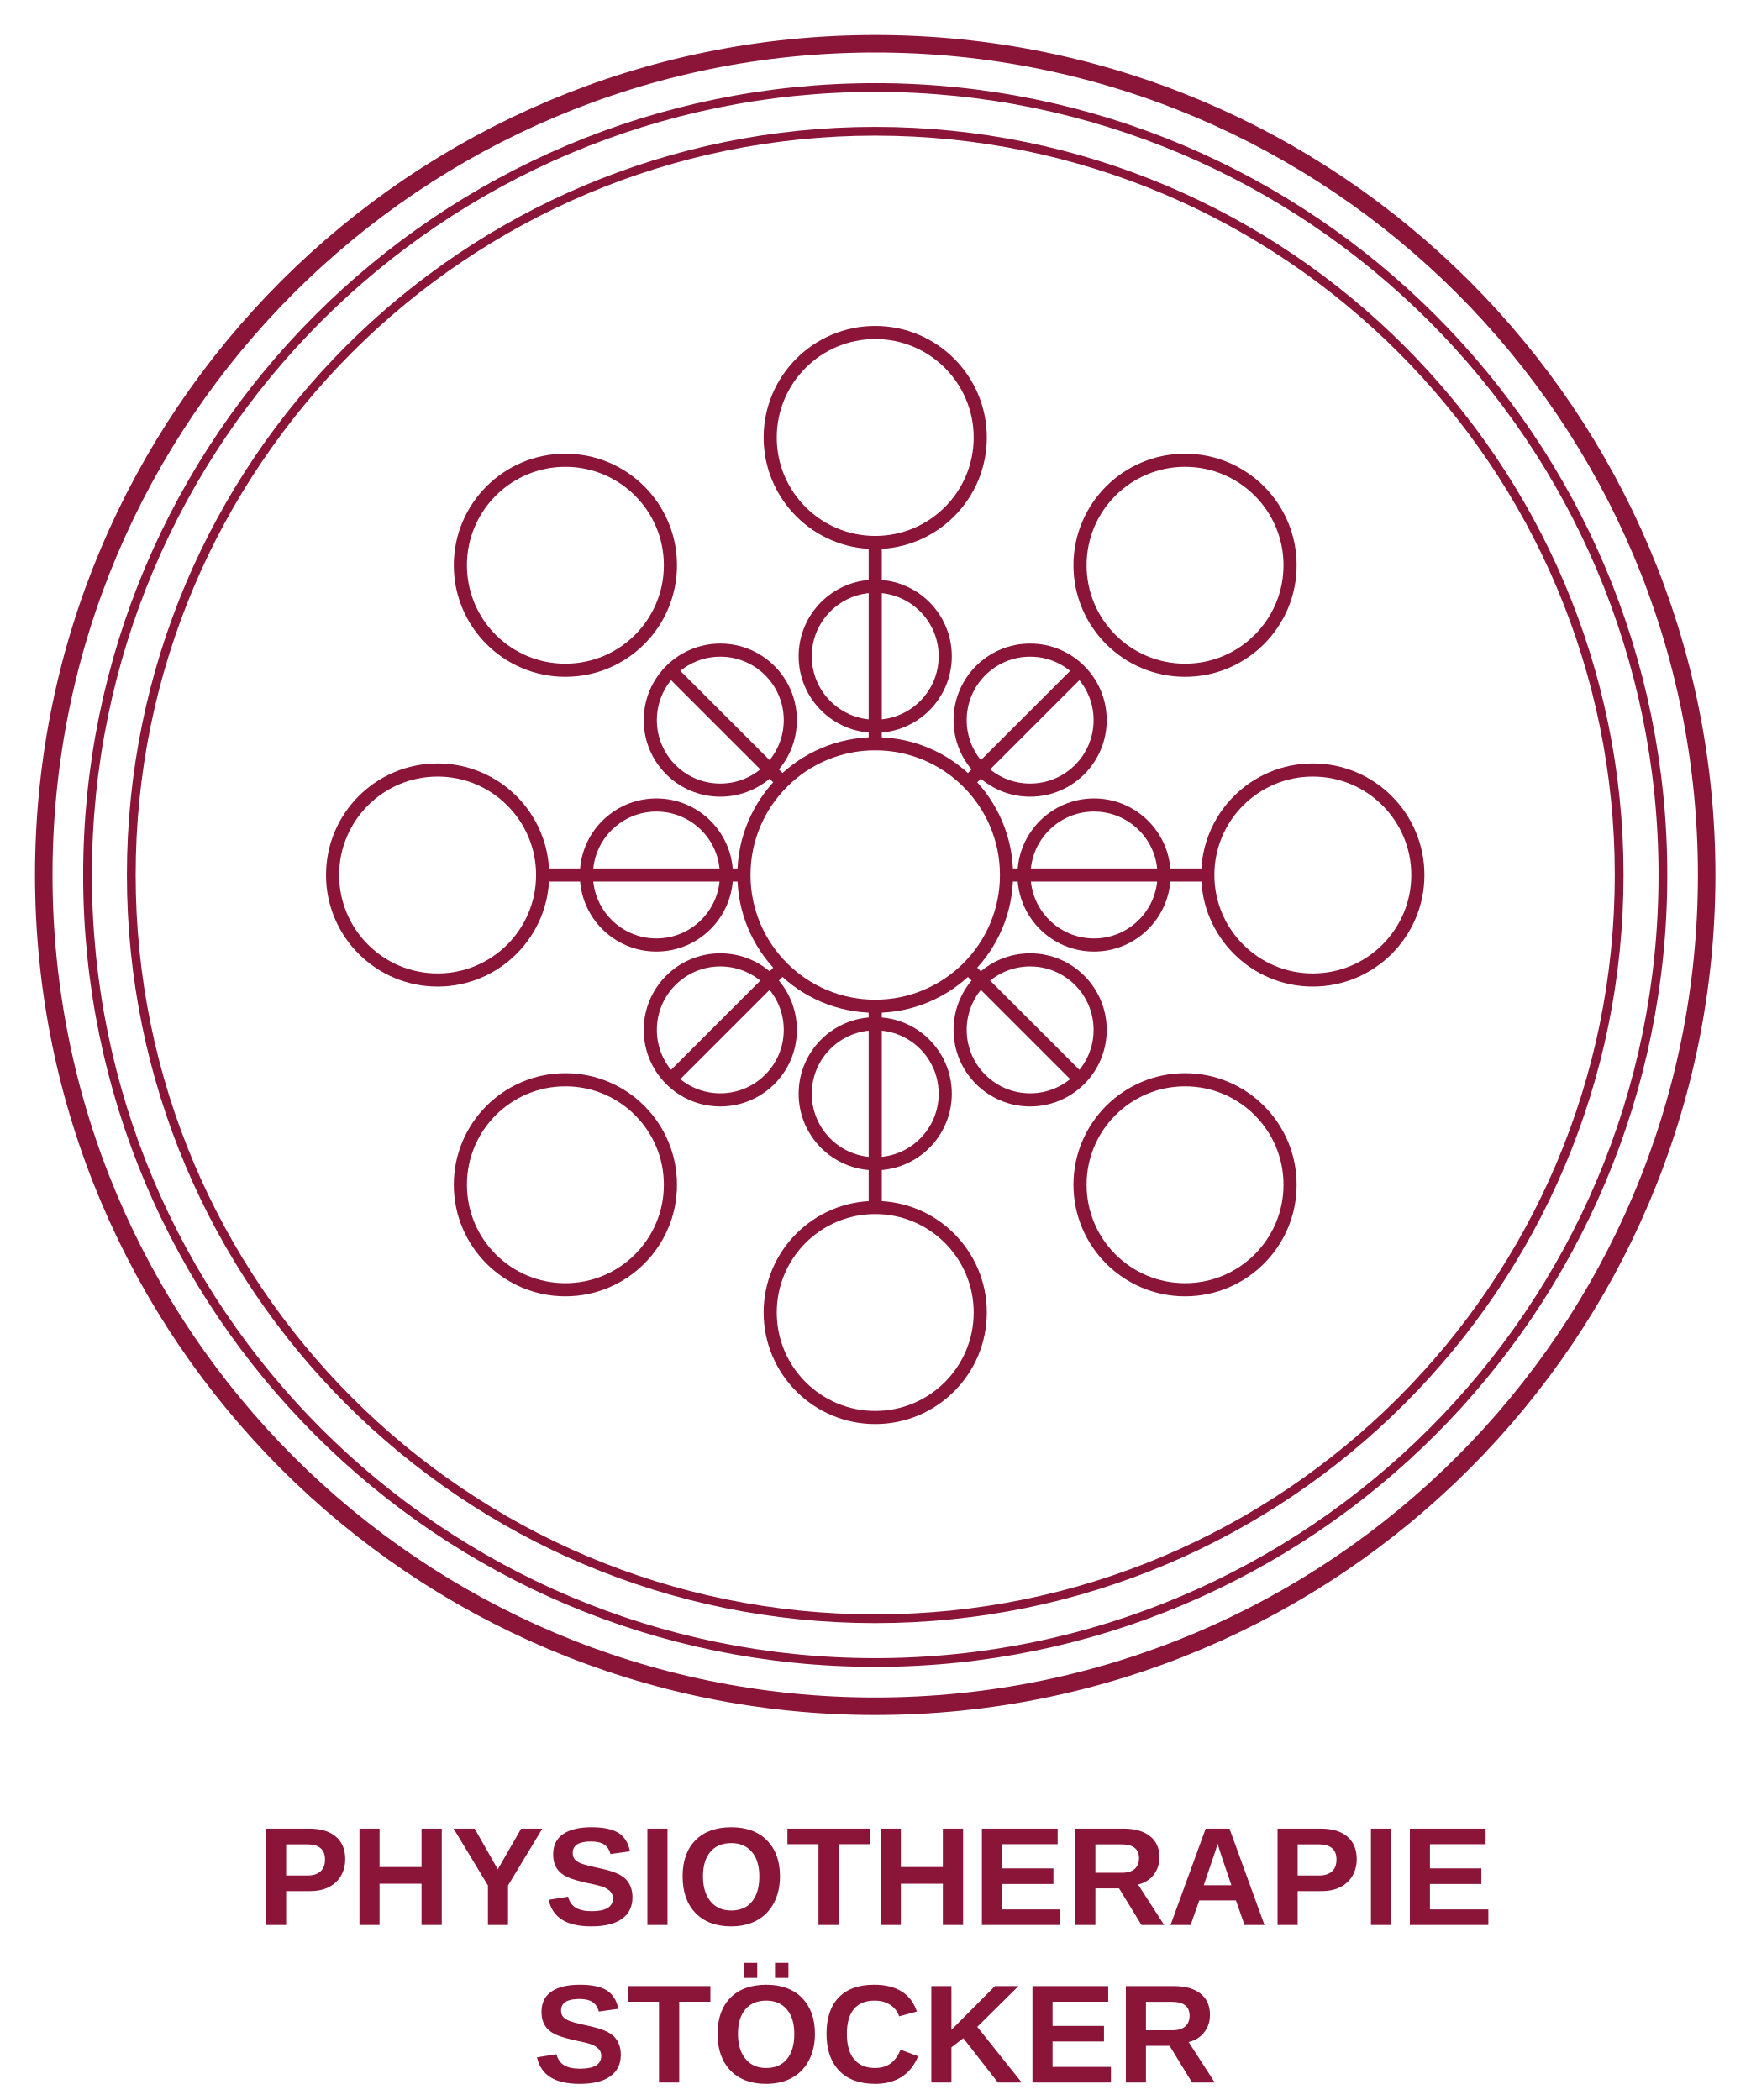
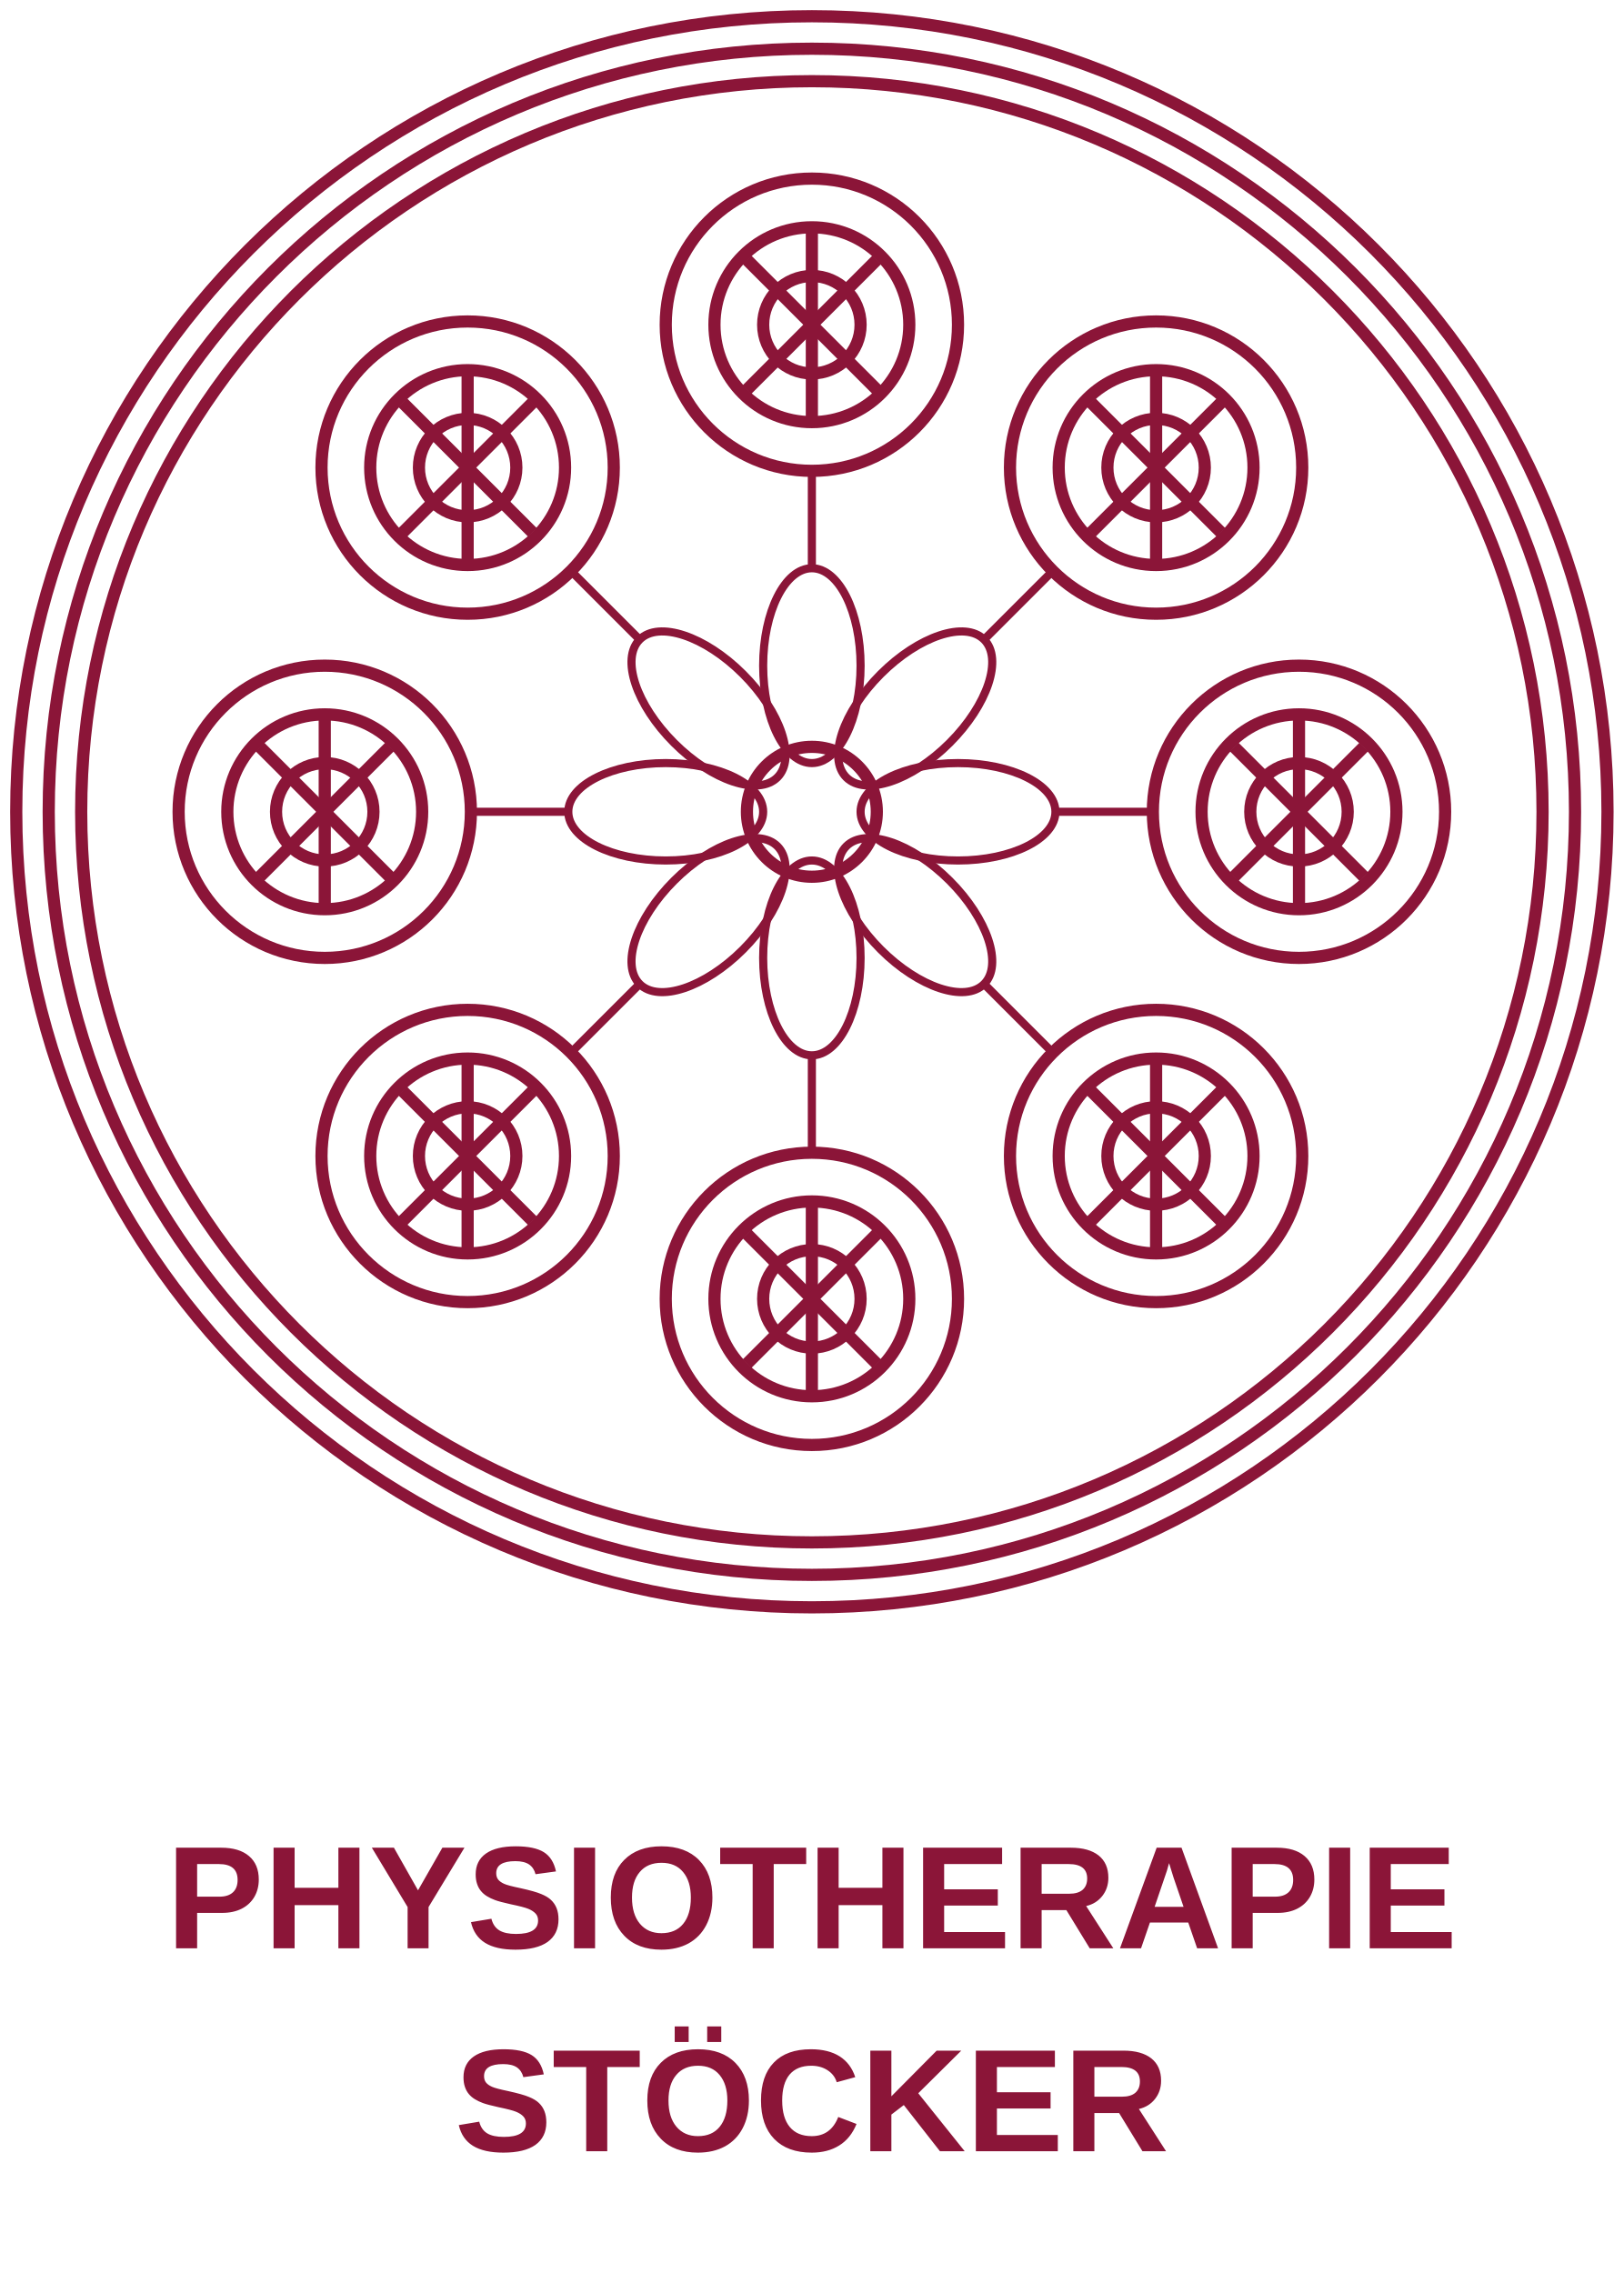
- <svg xmlns="http://www.w3.org/2000/svg" viewBox="0 0 200 240" width="200" height="240">
-   <circle cx="100" cy="100" r="95" fill="none" stroke="#8B1538" stroke-width="2" />
-   <circle cx="100" cy="100" r="90" fill="none" stroke="#8B1538" stroke-width="1" />
-   <circle cx="100" cy="100" r="85" fill="none" stroke="#8B1538" stroke-width="1" />
-   <g stroke="#8B1538" stroke-width="1.5" fill="none">
-     <circle cx="100" cy="100" r="15" />
+ <svg xmlns="http://www.w3.org/2000/svg" viewBox="0 0 200 280" width="200" height="280">
+   <defs>
+     <style>
+       .logo-stroke { fill: none; stroke: #8B1538; stroke-width: 1.5; }
+       .logo-text { font-family: Arial, sans-serif; font-weight: bold; fill: #8B1538; text-anchor: middle; }
+     </style>
+   </defs>
+   <circle cx="100" cy="100" r="98" class="logo-stroke" stroke-width="3" />
+   <circle cx="100" cy="100" r="94" class="logo-stroke" stroke-width="1" />
+   <circle cx="100" cy="100" r="90" class="logo-stroke" stroke-width="1" />
+   <g class="logo-stroke">
    <g transform="translate(100,100)">
-       <circle cx="0" cy="-25" r="8" />
-       <circle cx="17.7" cy="-17.7" r="8" />
-       <circle cx="25" cy="0" r="8" />
-       <circle cx="17.7" cy="17.7" r="8" />
-       <circle cx="0" cy="25" r="8" />
-       <circle cx="-17.7" cy="17.7" r="8" />
-       <circle cx="-25" cy="0" r="8" />
-       <circle cx="-17.7" cy="-17.7" r="8" />
+       <circle cx="0" cy="0" r="8" />
+       <g stroke-width="1">
+         <ellipse cx="0" cy="-18" rx="6" ry="12" transform="rotate(0)" />
+         <ellipse cx="0" cy="-18" rx="6" ry="12" transform="rotate(45)" />
+         <ellipse cx="0" cy="-18" rx="6" ry="12" transform="rotate(90)" />
+         <ellipse cx="0" cy="-18" rx="6" ry="12" transform="rotate(135)" />
+         <ellipse cx="0" cy="-18" rx="6" ry="12" transform="rotate(180)" />
+         <ellipse cx="0" cy="-18" rx="6" ry="12" transform="rotate(225)" />
+         <ellipse cx="0" cy="-18" rx="6" ry="12" transform="rotate(270)" />
+         <ellipse cx="0" cy="-18" rx="6" ry="12" transform="rotate(315)" />
+       </g>
    </g>
    <g transform="translate(100,100)">
-       <circle cx="0" cy="-50" r="12" />
-       <circle cx="35.4" cy="-35.4" r="12" />
-       <circle cx="50" cy="0" r="12" />
-       <circle cx="35.4" cy="35.4" r="12" />
-       <circle cx="0" cy="50" r="12" />
-       <circle cx="-35.4" cy="35.4" r="12" />
-       <circle cx="-50" cy="0" r="12" />
-       <circle cx="-35.4" cy="-35.4" r="12" />
+       <g transform="translate(0,-60)">
+         <circle cx="0" cy="0" r="18" />
+         <circle cx="0" cy="0" r="12" />
+         <circle cx="0" cy="0" r="6" />
+         <line x1="0" y1="-12" x2="0" y2="12" />
+         <line x1="-8" y1="-8" x2="8" y2="8" />
+         <line x1="-8" y1="8" x2="8" y2="-8" />
+       </g>
+       <g transform="translate(42.4,-42.4)">
+         <circle cx="0" cy="0" r="18" />
+         <circle cx="0" cy="0" r="12" />
+         <circle cx="0" cy="0" r="6" />
+         <line x1="0" y1="-12" x2="0" y2="12" />
+         <line x1="-8" y1="-8" x2="8" y2="8" />
+         <line x1="-8" y1="8" x2="8" y2="-8" />
+       </g>
+       <g transform="translate(60,0)">
+         <circle cx="0" cy="0" r="18" />
+         <circle cx="0" cy="0" r="12" />
+         <circle cx="0" cy="0" r="6" />
+         <line x1="0" y1="-12" x2="0" y2="12" />
+         <line x1="-8" y1="-8" x2="8" y2="8" />
+         <line x1="-8" y1="8" x2="8" y2="-8" />
+       </g>
+       <g transform="translate(42.4,42.4)">
+         <circle cx="0" cy="0" r="18" />
+         <circle cx="0" cy="0" r="12" />
+         <circle cx="0" cy="0" r="6" />
+         <line x1="0" y1="-12" x2="0" y2="12" />
+         <line x1="-8" y1="-8" x2="8" y2="8" />
+         <line x1="-8" y1="8" x2="8" y2="-8" />
+       </g>
+       <g transform="translate(0,60)">
+         <circle cx="0" cy="0" r="18" />
+         <circle cx="0" cy="0" r="12" />
+         <circle cx="0" cy="0" r="6" />
+         <line x1="0" y1="-12" x2="0" y2="12" />
+         <line x1="-8" y1="-8" x2="8" y2="8" />
+         <line x1="-8" y1="8" x2="8" y2="-8" />
+       </g>
+       <g transform="translate(-42.4,42.4)">
+         <circle cx="0" cy="0" r="18" />
+         <circle cx="0" cy="0" r="12" />
+         <circle cx="0" cy="0" r="6" />
+         <line x1="0" y1="-12" x2="0" y2="12" />
+         <line x1="-8" y1="-8" x2="8" y2="8" />
+         <line x1="-8" y1="8" x2="8" y2="-8" />
+       </g>
+       <g transform="translate(-60,0)">
+         <circle cx="0" cy="0" r="18" />
+         <circle cx="0" cy="0" r="12" />
+         <circle cx="0" cy="0" r="6" />
+         <line x1="0" y1="-12" x2="0" y2="12" />
+         <line x1="-8" y1="-8" x2="8" y2="8" />
+         <line x1="-8" y1="8" x2="8" y2="-8" />
+       </g>
+       <g transform="translate(-42.4,-42.4)">
+         <circle cx="0" cy="0" r="18" />
+         <circle cx="0" cy="0" r="12" />
+         <circle cx="0" cy="0" r="6" />
+         <line x1="0" y1="-12" x2="0" y2="12" />
+         <line x1="-8" y1="-8" x2="8" y2="8" />
+         <line x1="-8" y1="8" x2="8" y2="-8" />
+       </g>
    </g>
-     <g transform="translate(100,100)">
-       <line x1="0" y1="-15" x2="0" y2="-38" />
-       <line x1="10.6" y1="-10.6" x2="23.4" y2="-23.4" />
-       <line x1="15" y1="0" x2="38" y2="0" />
-       <line x1="10.6" y1="10.6" x2="23.4" y2="23.4" />
-       <line x1="0" y1="15" x2="0" y2="38" />
-       <line x1="-10.6" y1="10.6" x2="-23.4" y2="23.4" />
-       <line x1="-15" y1="0" x2="-38" y2="0" />
-       <line x1="-10.6" y1="-10.6" x2="-23.4" y2="-23.4" />
+     <g transform="translate(100,100)" stroke-width="1">
+       <line x1="0" y1="-30" x2="0" y2="-42" />
+       <line x1="21.2" y1="-21.2" x2="30" y2="-30" />
+       <line x1="30" y1="0" x2="42" y2="0" />
+       <line x1="21.2" y1="21.2" x2="30" y2="30" />
+       <line x1="0" y1="30" x2="0" y2="42" />
+       <line x1="-21.2" y1="21.2" x2="-30" y2="30" />
+       <line x1="-30" y1="0" x2="-42" y2="0" />
+       <line x1="-21.2" y1="-21.2" x2="-30" y2="-30" />
    </g>
  </g>
-   <text x="100" y="220" text-anchor="middle" font-family="Arial, sans-serif" font-size="16" font-weight="bold" fill="#8B1538">
-     PHYSIOTHERAPIE
-   </text>
-   <text x="100" y="238" text-anchor="middle" font-family="Arial, sans-serif" font-size="16" font-weight="bold" fill="#8B1538">
-     STÖCKER
-   </text>
+   <text x="100" y="240" class="logo-text" font-size="18">PHYSIOTHERAPIE</text>
+   <text x="100" y="265" class="logo-text" font-size="18">STÖCKER</text>
</svg>
